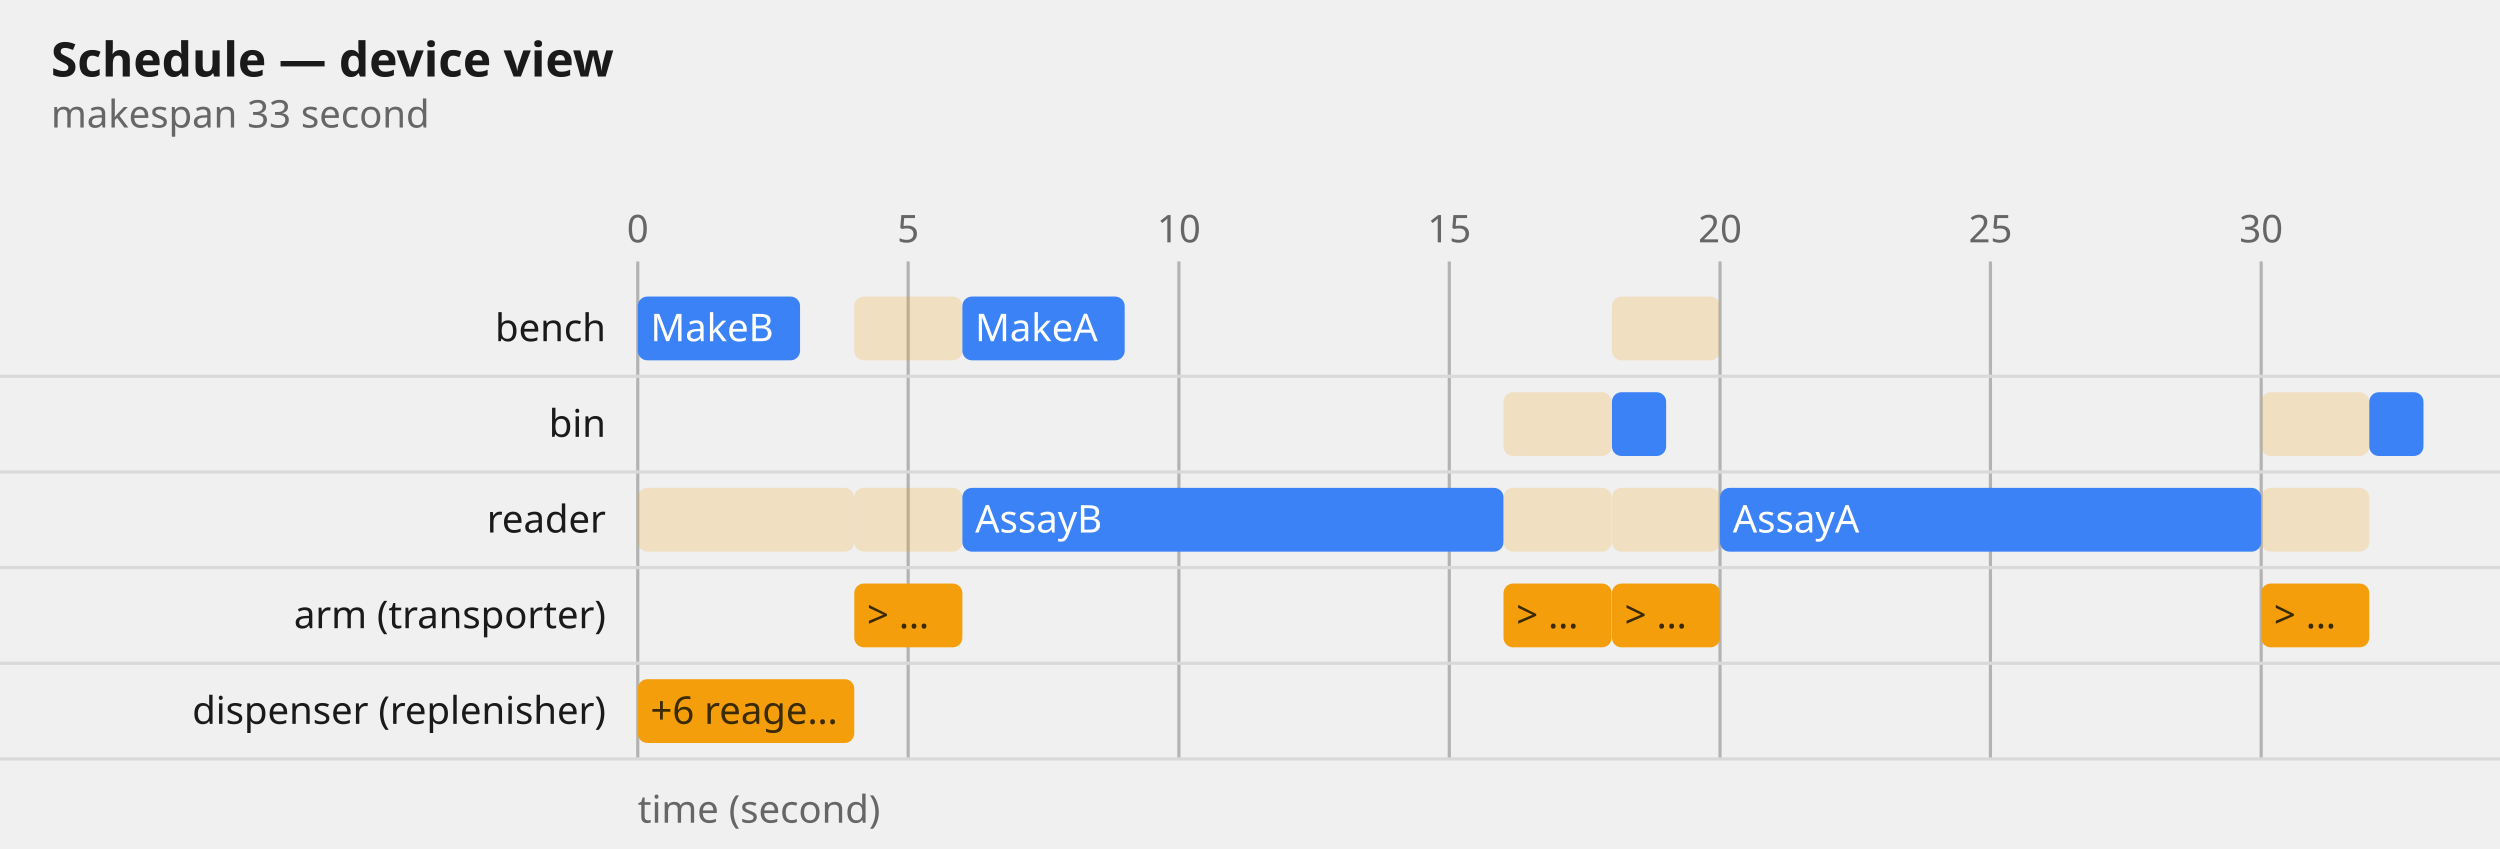
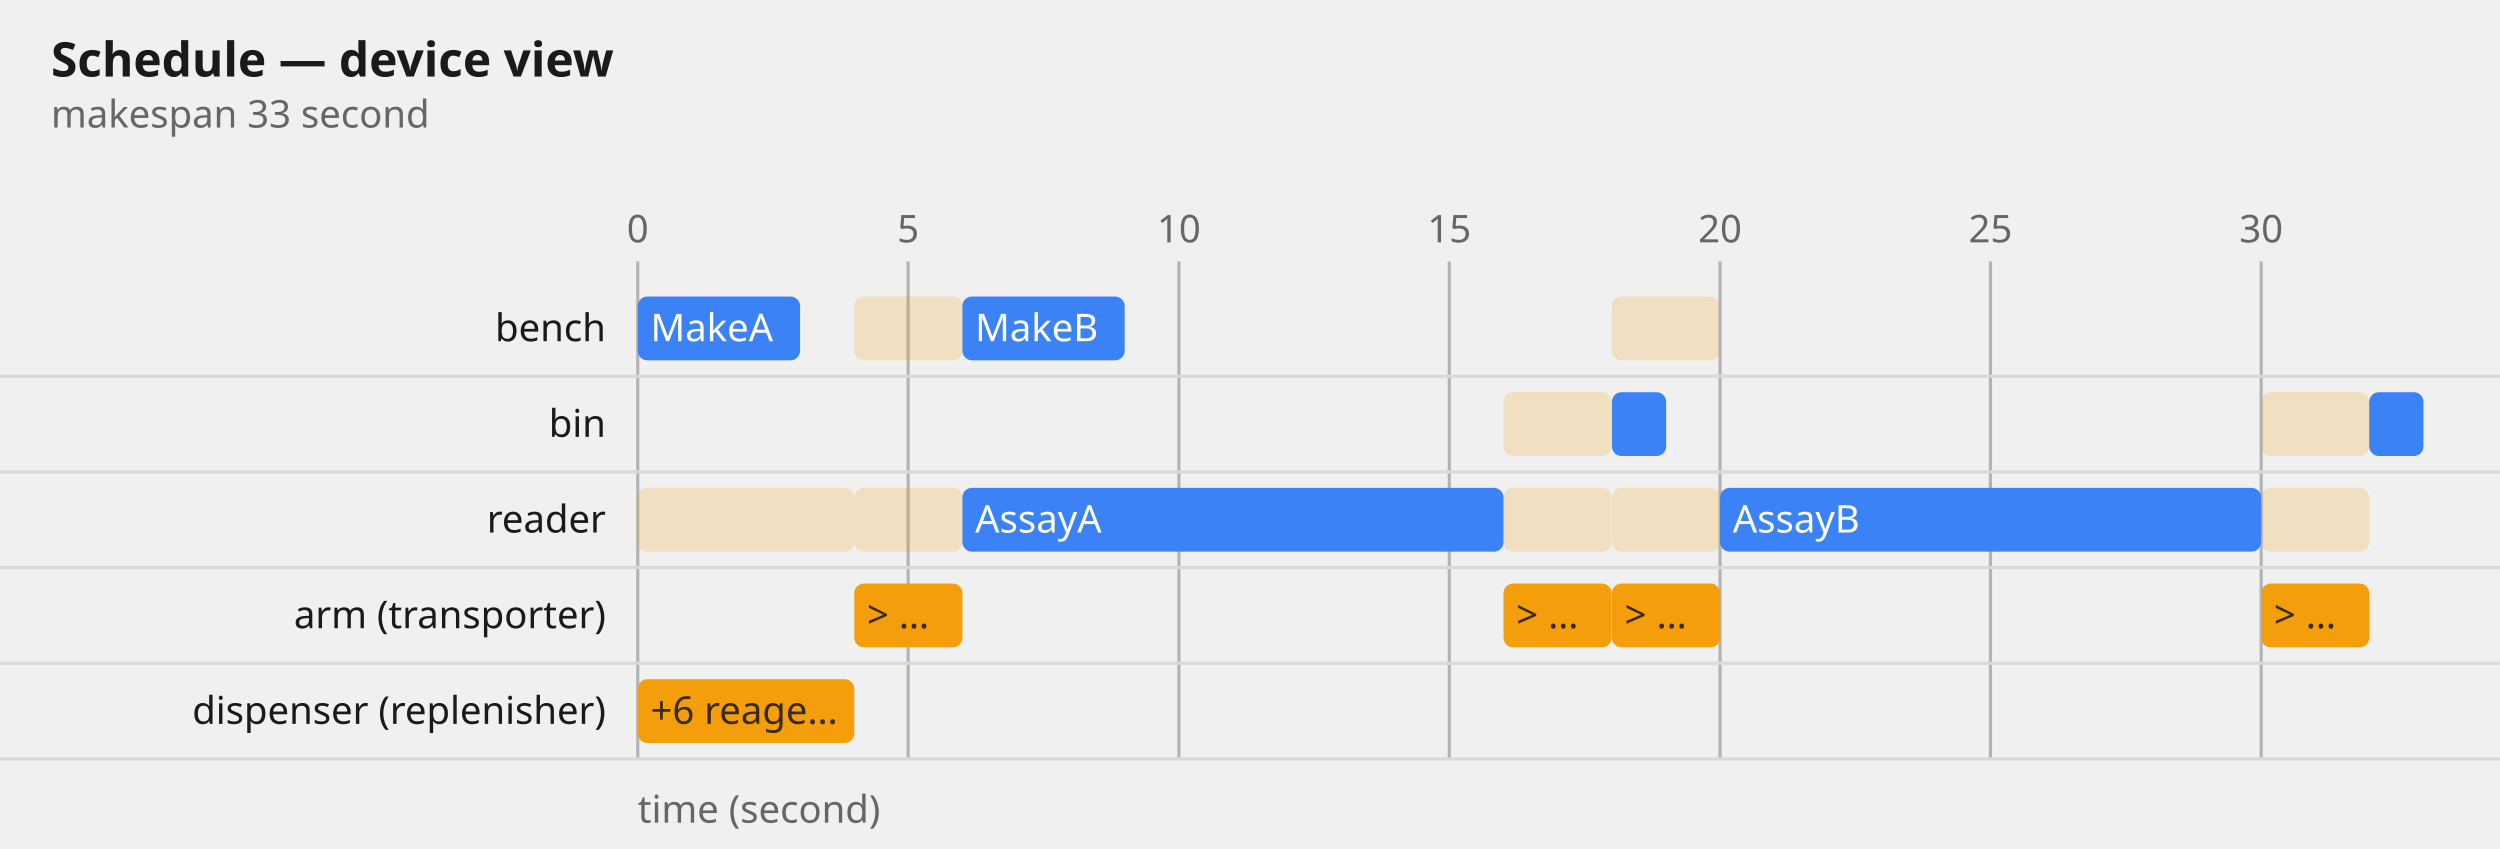
<svg xmlns="http://www.w3.org/2000/svg" viewBox="0 0 784 266" width="784" height="266" font-family="system-ui, sans-serif" font-size="12">
  <text fill="#1a1a1a" font-size="15" font-weight="600" x="16" y="24">Schedule — device view</text>
  <text fill="#666666" x="16" y="40">makespan 33 second</text>
  <defs>
    <marker id="ah" markerWidth="8" markerHeight="8" refX="7" refY="3" orient="auto">
      <path d="M0,0 L7,3 L0,6 Z" fill="#9333ea" />
    </marker>
  </defs>
  <g transform="translate(0,48)">
    <line stroke="#b3b3b3" stroke-width="1" x1="200.0" y1="34.0" x2="200.0" y2="190.0" />
    <text fill="#666666" x="200.0" y="28.0" text-anchor="middle">0</text>
    <line stroke="#b3b3b3" stroke-width="1" x1="284.8" y1="34.0" x2="284.8" y2="190.0" />
    <text fill="#666666" x="284.8" y="28.0" text-anchor="middle">5</text>
    <line stroke="#b3b3b3" stroke-width="1" x1="369.7" y1="34.0" x2="369.7" y2="190.0" />
    <text fill="#666666" x="369.7" y="28.0" text-anchor="middle">10</text>
    <line stroke="#b3b3b3" stroke-width="1" x1="454.5" y1="34.0" x2="454.5" y2="190.0" />
    <text fill="#666666" x="454.5" y="28.0" text-anchor="middle">15</text>
    <line stroke="#b3b3b3" stroke-width="1" x1="539.4" y1="34.0" x2="539.4" y2="190.0" />
    <text fill="#666666" x="539.4" y="28.0" text-anchor="middle">20</text>
    <line stroke="#b3b3b3" stroke-width="1" x1="624.2" y1="34.0" x2="624.2" y2="190.0" />
    <text fill="#666666" x="624.2" y="28.0" text-anchor="middle">25</text>
    <line stroke="#b3b3b3" stroke-width="1" x1="709.1" y1="34.0" x2="709.1" y2="190.0" />
    <text fill="#666666" x="709.1" y="28.0" text-anchor="middle">30</text>
    <text fill="#666666" x="200.0" y="210.0">time (second)</text>
    <line stroke="#d9d9d9" stroke-width="1" x1="0" y1="70.0" x2="784.0" y2="70.0" />
    <text fill="#1a1a1a" x="190.0" y="59.0" text-anchor="end">bench</text>
    <line stroke="#d9d9d9" stroke-width="1" x1="0" y1="100.0" x2="784.0" y2="100.0" />
    <text fill="#1a1a1a" x="190.0" y="89.0" text-anchor="end">bin</text>
    <line stroke="#d9d9d9" stroke-width="1" x1="0" y1="130.0" x2="784.0" y2="130.0" />
    <text fill="#1a1a1a" x="190.0" y="119.0" text-anchor="end">reader</text>
    <line stroke="#d9d9d9" stroke-width="1" x1="0" y1="160.0" x2="784.0" y2="160.0" />
    <text fill="#1a1a1a" x="190.0" y="149.0" text-anchor="end">arm (transporter)</text>
    <line stroke="#d9d9d9" stroke-width="1" x1="0" y1="190.0" x2="784.0" y2="190.0" />
    <text fill="#1a1a1a" x="190.0" y="179.0" text-anchor="end">dispenser (replenisher)</text>
    <rect fill="#3b82f6" x="200.0" y="45.0" width="50.9" height="20" rx="3" />
-     <text fill="#ffffff" x="204.0" y="59.0">MakeB</text>
+     <text fill="#ffffff" x="204.0" y="59.0">MakeA</text>
    <rect fill="#f59e0b" x="200.0" y="165.0" width="67.9" height="20" rx="3" />
    <text fill="#3a2a00" x="204.0" y="179.0">+6 reage…</text>
    <rect fill="#f59e0b" fill-opacity="0.2" x="200.0" y="105.0" width="67.9" height="20" rx="3" />
    <rect fill="#f59e0b" x="267.9" y="135.0" width="33.9" height="20" rx="3" />
    <text fill="#3a2a00" x="271.9" y="149.0">&gt; …</text>
    <rect fill="#f59e0b" fill-opacity="0.2" x="267.9" y="45.0" width="33.9" height="20" rx="3" />
    <rect fill="#f59e0b" fill-opacity="0.2" x="267.9" y="105.0" width="33.9" height="20" rx="3" />
    <rect fill="#3b82f6" x="301.8" y="45.0" width="50.9" height="20" rx="3" />
-     <text fill="#ffffff" x="305.8" y="59.0">MakeA</text>
+     <text fill="#ffffff" x="305.8" y="59.0">MakeB</text>
    <rect fill="#3b82f6" x="301.8" y="105.0" width="169.7" height="20" rx="3" />
-     <text fill="#ffffff" x="305.8" y="119.0">AssayB</text>
+     <text fill="#ffffff" x="305.8" y="119.0">AssayA</text>
    <rect fill="#f59e0b" x="471.5" y="135.0" width="33.9" height="20" rx="3" />
    <text fill="#3a2a00" x="475.5" y="149.0">&gt; …</text>
    <rect fill="#f59e0b" fill-opacity="0.2" x="471.5" y="105.0" width="33.9" height="20" rx="3" />
    <rect fill="#f59e0b" fill-opacity="0.2" x="471.5" y="75.0" width="33.9" height="20" rx="3" />
    <rect fill="#3b82f6" x="505.5" y="75.0" width="17.0" height="20" rx="3" />
    <rect fill="#f59e0b" x="505.5" y="135.0" width="33.9" height="20" rx="3" />
    <text fill="#3a2a00" x="509.5" y="149.0">&gt; …</text>
    <rect fill="#f59e0b" fill-opacity="0.2" x="505.5" y="45.0" width="33.9" height="20" rx="3" />
    <rect fill="#f59e0b" fill-opacity="0.2" x="505.5" y="105.0" width="33.9" height="20" rx="3" />
    <rect fill="#3b82f6" x="539.4" y="105.0" width="169.7" height="20" rx="3" />
-     <text fill="#ffffff" x="543.4" y="119.0">AssayA</text>
+     <text fill="#ffffff" x="543.4" y="119.0">AssayB</text>
    <rect fill="#f59e0b" x="709.1" y="135.0" width="33.9" height="20" rx="3" />
    <text fill="#3a2a00" x="713.1" y="149.0">&gt; …</text>
    <rect fill="#f59e0b" fill-opacity="0.2" x="709.1" y="105.0" width="33.9" height="20" rx="3" />
    <rect fill="#f59e0b" fill-opacity="0.2" x="709.1" y="75.0" width="33.9" height="20" rx="3" />
    <rect fill="#3b82f6" x="743.0" y="75.0" width="17.0" height="20" rx="3" />
  </g>
</svg>
